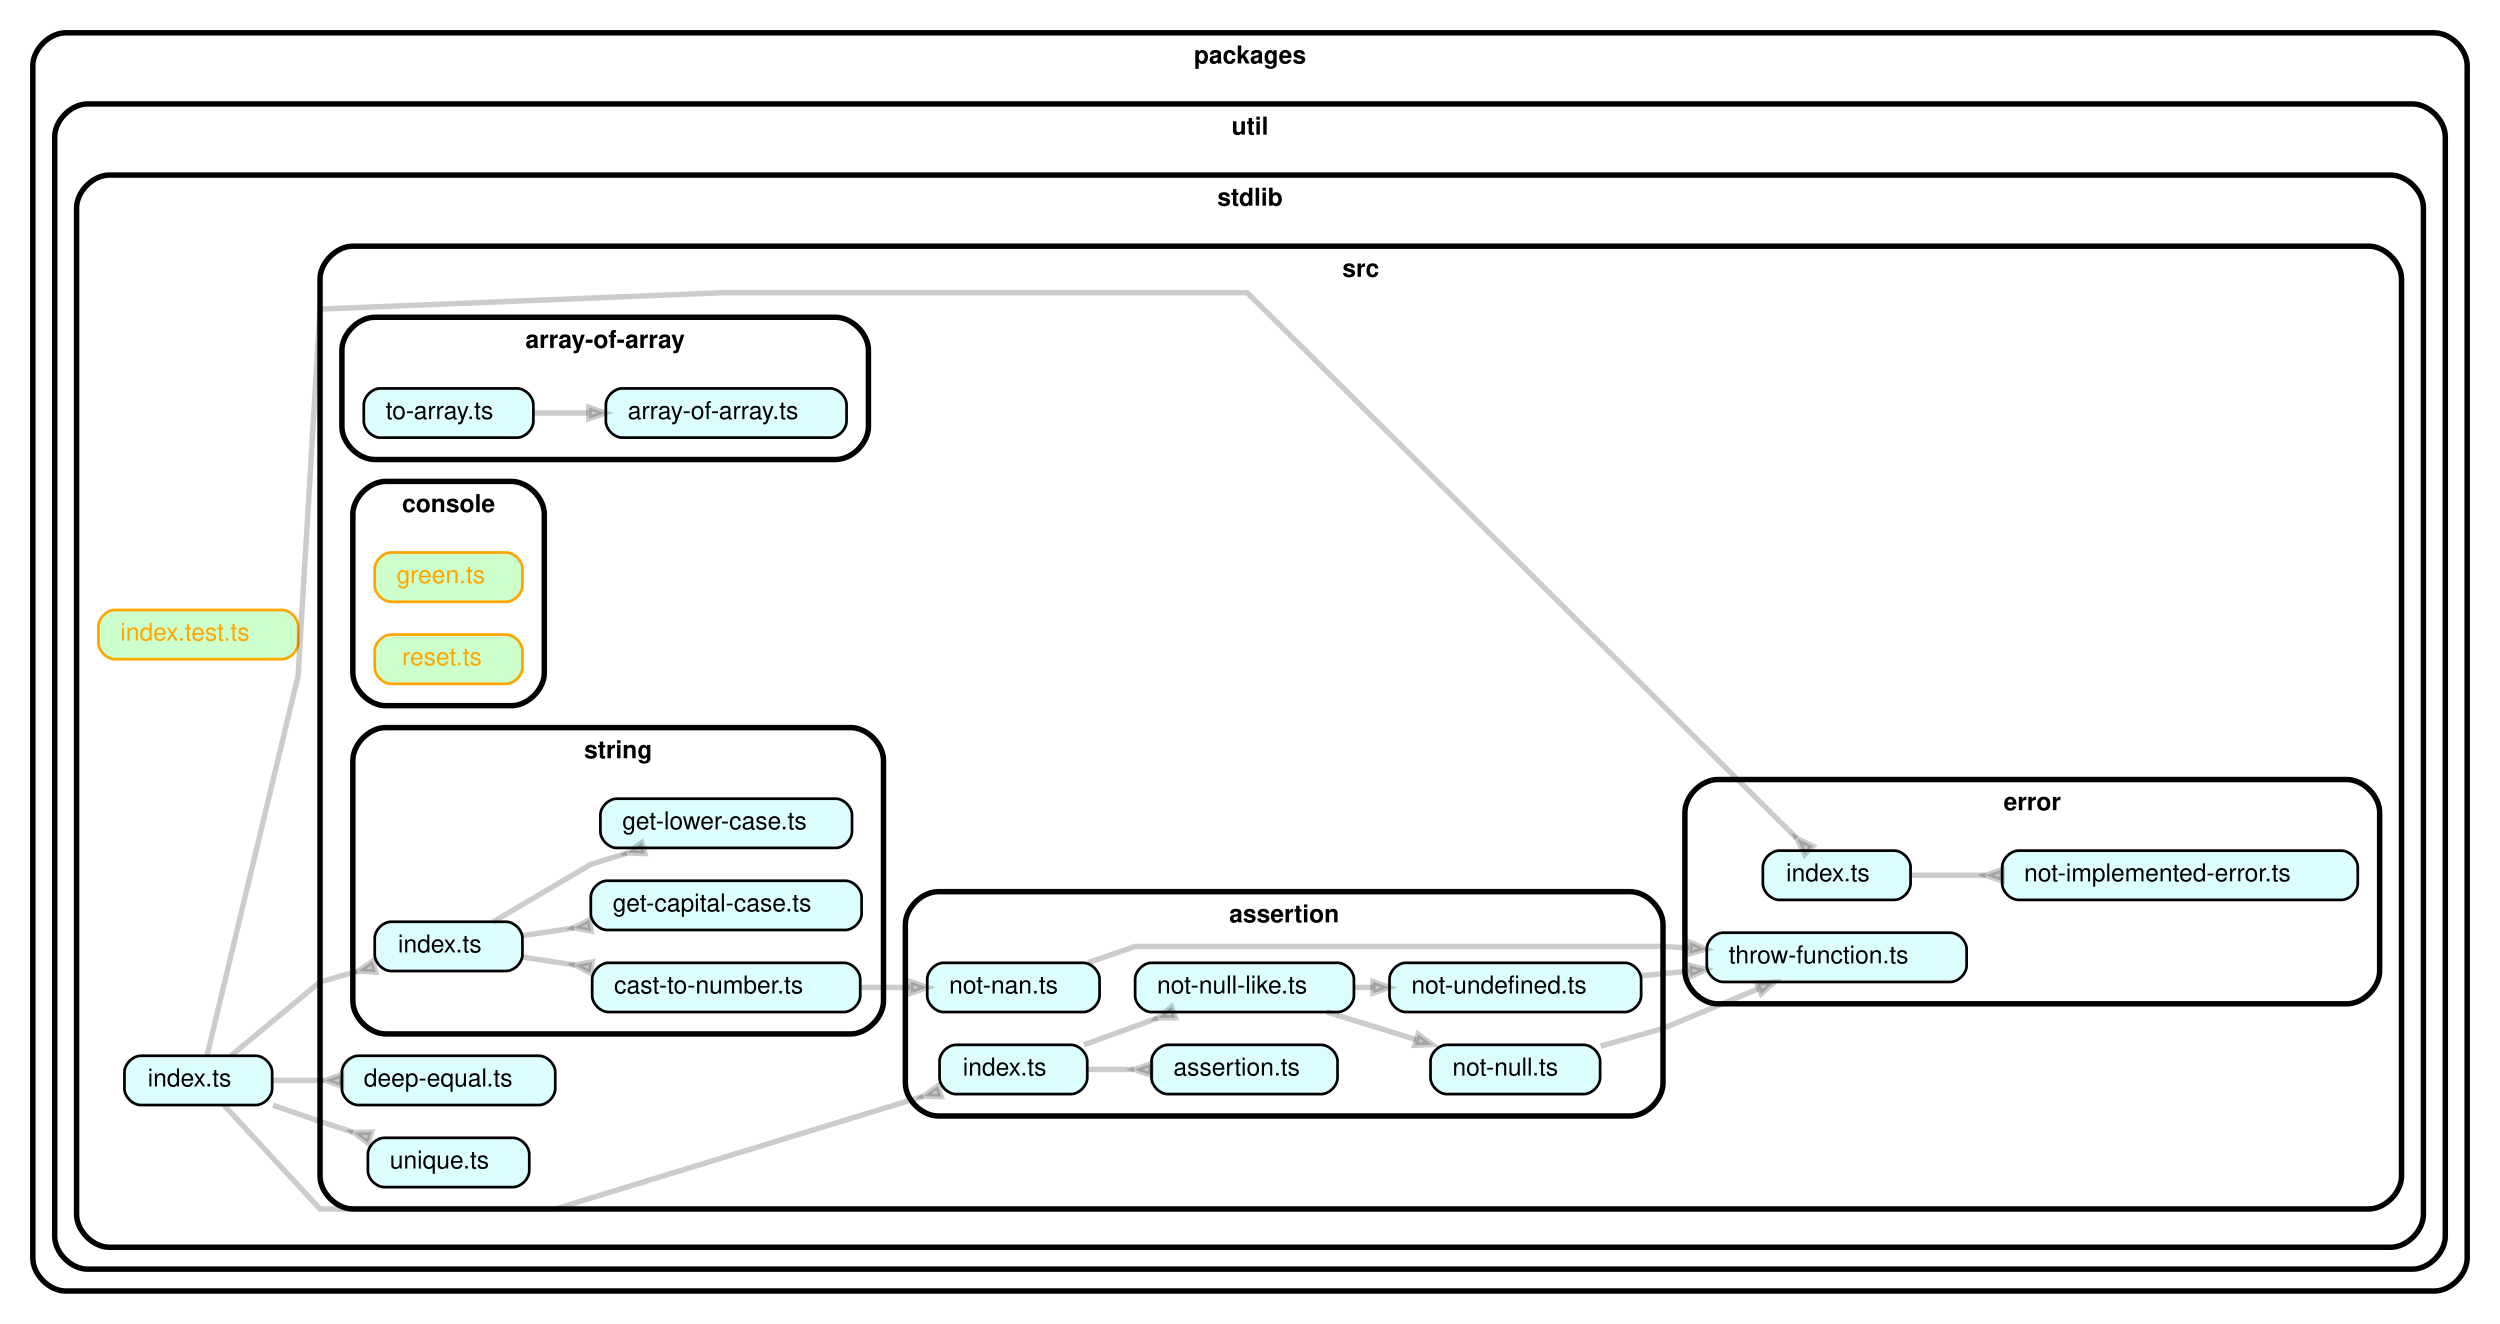
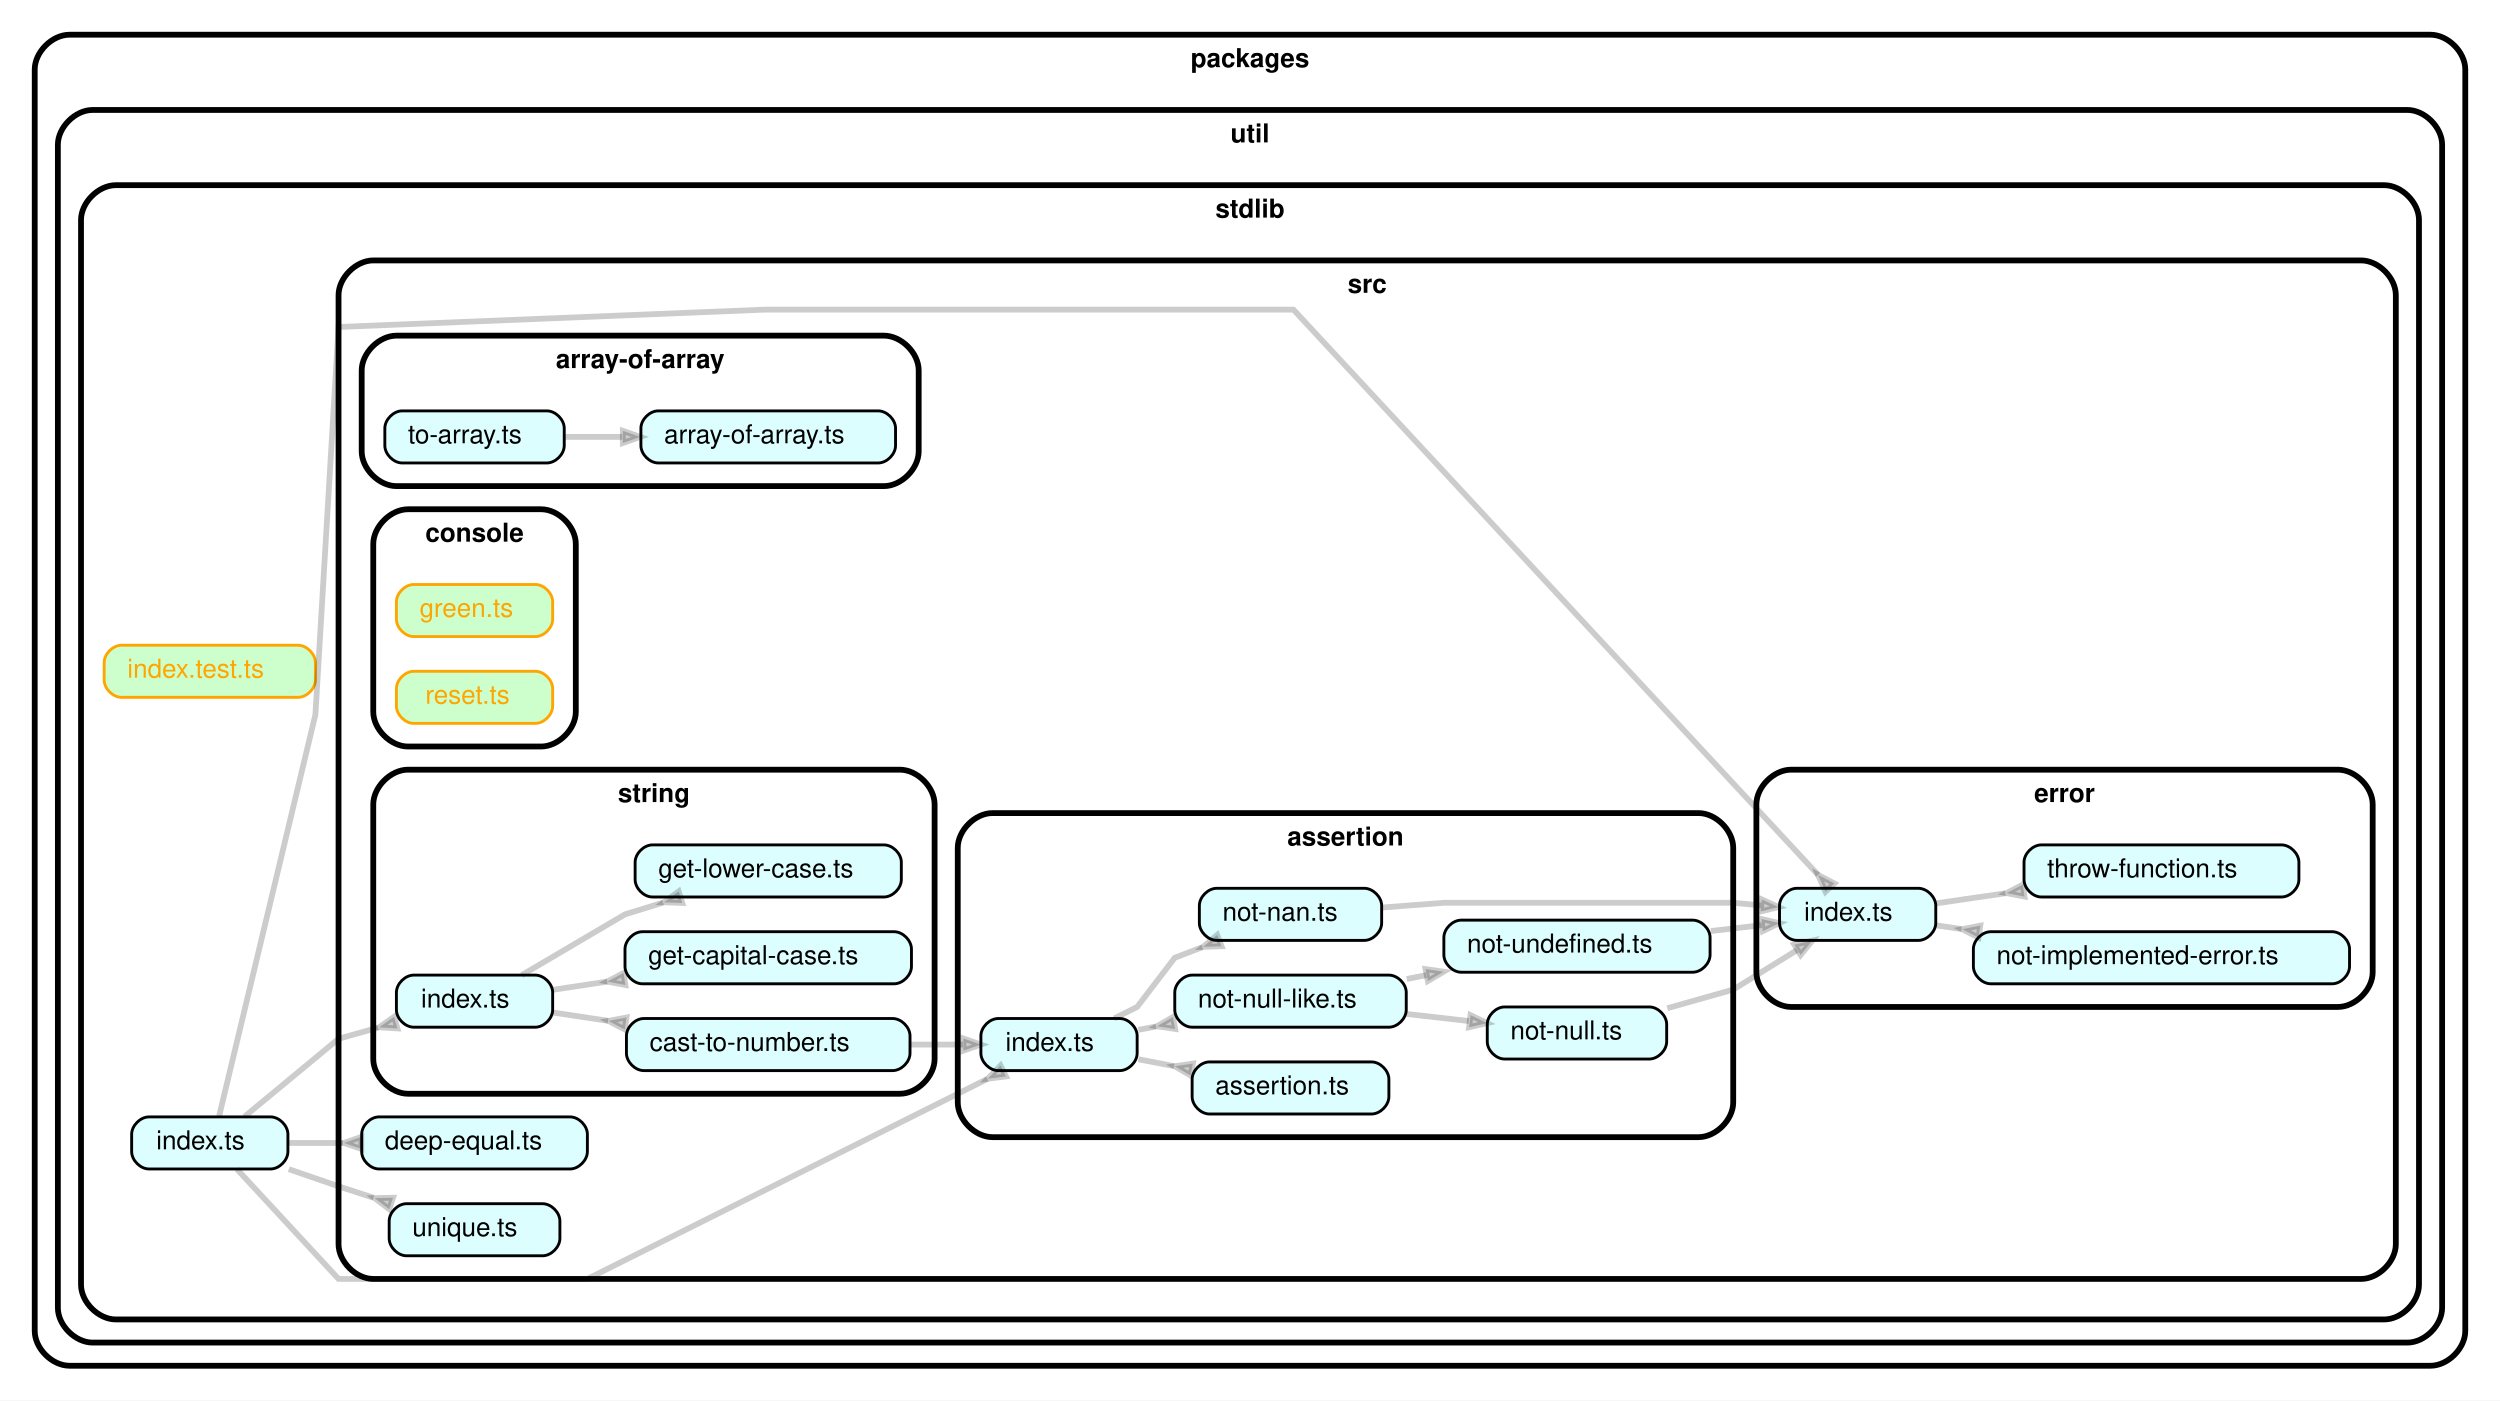
- <svg xmlns="http://www.w3.org/2000/svg" xmlns:xlink="http://www.w3.org/1999/xlink" width="914pt" height="484pt" viewBox="0.00 0.00 914.00 484.00">
+ <svg xmlns="http://www.w3.org/2000/svg" xmlns:xlink="http://www.w3.org/1999/xlink" width="864pt" height="484pt" viewBox="0.00 0.00 864.00 484.00">
  <g id="graph0" class="graph" transform="scale(1 1) rotate(0) translate(4 480)">
-     <polygon fill="white" stroke="transparent" points="-4,4 -4,-480 910,-480 910,4 -4,4" />
+     <polygon fill="white" stroke="transparent" points="-4,4 -4,-480 860,-480 860,4 -4,4" />
    <g id="clust1" class="cluster">
-       <path fill="#ffffff" stroke="black" stroke-width="2" d="M20,-8C20,-8 886,-8 886,-8 892,-8 898,-14 898,-20 898,-20 898,-456 898,-456 898,-462 892,-468 886,-468 886,-468 20,-468 20,-468 14,-468 8,-462 8,-456 8,-456 8,-20 8,-20 8,-14 14,-8 20,-8" />
-       <text text-anchor="middle" x="453" y="-456.8" font-family="Helvetica,sans-Serif" font-weight="bold" font-size="9.00">packages</text>
+       <path fill="#ffffff" stroke="black" stroke-width="2" d="M20,-8C20,-8 836,-8 836,-8 842,-8 848,-14 848,-20 848,-20 848,-456 848,-456 848,-462 842,-468 836,-468 836,-468 20,-468 20,-468 14,-468 8,-462 8,-456 8,-456 8,-20 8,-20 8,-14 14,-8 20,-8" />
+       <text text-anchor="middle" x="428" y="-456.8" font-family="Helvetica,sans-Serif" font-weight="bold" font-size="9.00">packages</text>
    </g>
    <g id="clust2" class="cluster">
-       <path fill="#ffffff" stroke="black" stroke-width="2" d="M28,-16C28,-16 878,-16 878,-16 884,-16 890,-22 890,-28 890,-28 890,-430 890,-430 890,-436 884,-442 878,-442 878,-442 28,-442 28,-442 22,-442 16,-436 16,-430 16,-430 16,-28 16,-28 16,-22 22,-16 28,-16" />
-       <text text-anchor="middle" x="453" y="-430.8" font-family="Helvetica,sans-Serif" font-weight="bold" font-size="9.00">util</text>
+       <path fill="#ffffff" stroke="black" stroke-width="2" d="M28,-16C28,-16 828,-16 828,-16 834,-16 840,-22 840,-28 840,-28 840,-430 840,-430 840,-436 834,-442 828,-442 828,-442 28,-442 28,-442 22,-442 16,-436 16,-430 16,-430 16,-28 16,-28 16,-22 22,-16 28,-16" />
+       <text text-anchor="middle" x="428" y="-430.8" font-family="Helvetica,sans-Serif" font-weight="bold" font-size="9.00">util</text>
    </g>
    <g id="clust3" class="cluster">
-       <path fill="#ffffff" stroke="black" stroke-width="2" d="M36,-24C36,-24 870,-24 870,-24 876,-24 882,-30 882,-36 882,-36 882,-404 882,-404 882,-410 876,-416 870,-416 870,-416 36,-416 36,-416 30,-416 24,-410 24,-404 24,-404 24,-36 24,-36 24,-30 30,-24 36,-24" />
-       <text text-anchor="middle" x="453" y="-404.8" font-family="Helvetica,sans-Serif" font-weight="bold" font-size="9.00">stdlib</text>
+       <path fill="#ffffff" stroke="black" stroke-width="2" d="M36,-24C36,-24 820,-24 820,-24 826,-24 832,-30 832,-36 832,-36 832,-404 832,-404 832,-410 826,-416 820,-416 820,-416 36,-416 36,-416 30,-416 24,-410 24,-404 24,-404 24,-36 24,-36 24,-30 30,-24 36,-24" />
+       <text text-anchor="middle" x="428" y="-404.8" font-family="Helvetica,sans-Serif" font-weight="bold" font-size="9.00">stdlib</text>
    </g>
    <g id="clust4" class="cluster">
-       <path fill="#ffffff" stroke="black" stroke-width="2" d="M125,-38C125,-38 862,-38 862,-38 868,-38 874,-44 874,-50 874,-50 874,-378 874,-378 874,-384 868,-390 862,-390 862,-390 125,-390 125,-390 119,-390 113,-384 113,-378 113,-378 113,-50 113,-50 113,-44 119,-38 125,-38" />
-       <text text-anchor="middle" x="493.5" y="-378.8" font-family="Helvetica,sans-Serif" font-weight="bold" font-size="9.00">src</text>
+       <path fill="#ffffff" stroke="black" stroke-width="2" d="M125,-38C125,-38 812,-38 812,-38 818,-38 824,-44 824,-50 824,-50 824,-378 824,-378 824,-384 818,-390 812,-390 812,-390 125,-390 125,-390 119,-390 113,-384 113,-378 113,-378 113,-50 113,-50 113,-44 119,-38 125,-38" />
+       <text text-anchor="middle" x="468.5" y="-378.8" font-family="Helvetica,sans-Serif" font-weight="bold" font-size="9.00">src</text>
    </g>
    <g id="clust5" class="cluster">
      <path fill="#ffffff" stroke="black" stroke-width="2" d="M133,-312C133,-312 301.5,-312 301.5,-312 307.5,-312 313.5,-318 313.5,-324 313.5,-324 313.5,-352 313.5,-352 313.5,-358 307.5,-364 301.5,-364 301.5,-364 133,-364 133,-364 127,-364 121,-358 121,-352 121,-352 121,-324 121,-324 121,-318 127,-312 133,-312" />
      <text text-anchor="middle" x="217.25" y="-352.8" font-family="Helvetica,sans-Serif" font-weight="bold" font-size="9.00">array-of-array</text>
    </g>
    <g id="clust6" class="cluster">
-       <path fill="#ffffff" stroke="black" stroke-width="2" d="M339,-72C339,-72 592,-72 592,-72 598,-72 604,-78 604,-84 604,-84 604,-142 604,-142 604,-148 598,-154 592,-154 592,-154 339,-154 339,-154 333,-154 327,-148 327,-142 327,-142 327,-84 327,-84 327,-78 333,-72 339,-72" />
-       <text text-anchor="middle" x="465.5" y="-142.8" font-family="Helvetica,sans-Serif" font-weight="bold" font-size="9.00">assertion</text>
+       <path fill="#ffffff" stroke="black" stroke-width="2" d="M339,-87C339,-87 583,-87 583,-87 589,-87 595,-93 595,-99 595,-99 595,-187 595,-187 595,-193 589,-199 583,-199 583,-199 339,-199 339,-199 333,-199 327,-193 327,-187 327,-187 327,-99 327,-99 327,-93 333,-87 339,-87" />
+       <text text-anchor="middle" x="461" y="-187.8" font-family="Helvetica,sans-Serif" font-weight="bold" font-size="9.00">assertion</text>
    </g>
    <g id="clust7" class="cluster">
      <path fill="#ffffff" stroke="black" stroke-width="2" d="M137,-222C137,-222 183,-222 183,-222 189,-222 195,-228 195,-234 195,-234 195,-292 195,-292 195,-298 189,-304 183,-304 183,-304 137,-304 137,-304 131,-304 125,-298 125,-292 125,-292 125,-234 125,-234 125,-228 131,-222 137,-222" />
      <text text-anchor="middle" x="160" y="-292.8" font-family="Helvetica,sans-Serif" font-weight="bold" font-size="9.00">console</text>
    </g>
    <g id="clust8" class="cluster">
-       <path fill="#ffffff" stroke="black" stroke-width="2" d="M624,-113C624,-113 854,-113 854,-113 860,-113 866,-119 866,-125 866,-125 866,-183 866,-183 866,-189 860,-195 854,-195 854,-195 624,-195 624,-195 618,-195 612,-189 612,-183 612,-183 612,-125 612,-125 612,-119 618,-113 624,-113" />
-       <text text-anchor="middle" x="739" y="-183.8" font-family="Helvetica,sans-Serif" font-weight="bold" font-size="9.00">error</text>
+       <path fill="#ffffff" stroke="black" stroke-width="2" d="M615,-132C615,-132 804,-132 804,-132 810,-132 816,-138 816,-144 816,-144 816,-202 816,-202 816,-208 810,-214 804,-214 804,-214 615,-214 615,-214 609,-214 603,-208 603,-202 603,-202 603,-144 603,-144 603,-138 609,-132 615,-132" />
+       <text text-anchor="middle" x="709.5" y="-202.8" font-family="Helvetica,sans-Serif" font-weight="bold" font-size="9.00">error</text>
    </g>
    <g id="clust9" class="cluster">
      <path fill="#ffffff" stroke="black" stroke-width="2" d="M137,-102C137,-102 307,-102 307,-102 313,-102 319,-108 319,-114 319,-114 319,-202 319,-202 319,-208 313,-214 307,-214 307,-214 137,-214 137,-214 131,-214 125,-208 125,-202 125,-202 125,-114 125,-114 125,-108 131,-102 137,-102" />
      <text text-anchor="middle" x="222" y="-202.8" font-family="Helvetica,sans-Serif" font-weight="bold" font-size="9.00">string</text>
    </g>
    <g id="node1" class="node">
      <g id="a_node1">
        <a xlink:href="packages/util/stdlib/index.test.ts" xlink:title="no-orphans">
          <path fill="#ccffcc" stroke="orange" d="M99,-257C99,-257 38,-257 38,-257 35,-257 32,-254 32,-251 32,-251 32,-245 32,-245 32,-242 35,-239 38,-239 38,-239 99,-239 99,-239 102,-239 105,-242 105,-245 105,-245 105,-251 105,-251 105,-254 102,-257 99,-257" />
          <text text-anchor="start" x="40" y="-245.8" font-family="Helvetica,sans-Serif" font-size="9.00" fill="orange">index.test.ts</text>
        </a>
      </g>
    </g>
    <g id="node2" class="node">
      <g id="a_node2">
        <a xlink:href="packages/util/stdlib/index.ts" xlink:title="index.ts">
          <path fill="#ddfeff" stroke="black" d="M89.5,-94C89.5,-94 47.5,-94 47.5,-94 44.5,-94 41.5,-91 41.5,-88 41.5,-88 41.5,-82 41.5,-82 41.5,-79 44.5,-76 47.5,-76 47.5,-76 89.5,-76 89.5,-76 92.5,-76 95.5,-79 95.5,-82 95.5,-82 95.5,-88 95.5,-88 95.5,-91 92.5,-94 89.5,-94" />
          <text text-anchor="start" x="50" y="-82.8" font-family="Helvetica,sans-Serif" font-size="9.00">index.ts</text>
        </a>
      </g>
    </g>
    <g id="node3" class="node">
      <g id="a_node3">
        <a xlink:href="packages/util/stdlib/src/assertion/index.ts" xlink:title="index.ts">
-           <path fill="#ddfeff" stroke="black" d="M387.5,-98C387.5,-98 345.5,-98 345.5,-98 342.5,-98 339.5,-95 339.5,-92 339.5,-92 339.5,-86 339.5,-86 339.5,-83 342.5,-80 345.5,-80 345.5,-80 387.5,-80 387.5,-80 390.5,-80 393.5,-83 393.5,-86 393.5,-86 393.5,-92 393.5,-92 393.5,-95 390.5,-98 387.5,-98" />
-           <text text-anchor="start" x="348" y="-86.8" font-family="Helvetica,sans-Serif" font-size="9.00">index.ts</text>
+           <path fill="#ddfeff" stroke="black" d="M383,-128C383,-128 341,-128 341,-128 338,-128 335,-125 335,-122 335,-122 335,-116 335,-116 335,-113 338,-110 341,-110 341,-110 383,-110 383,-110 386,-110 389,-113 389,-116 389,-116 389,-122 389,-122 389,-125 386,-128 383,-128" />
+           <text text-anchor="start" x="343.5" y="-116.8" font-family="Helvetica,sans-Serif" font-size="9.00">index.ts</text>
        </a>
      </g>
    </g>
    <g id="edge1" class="edge">
-       <path fill="none" stroke="#000000" stroke-width="2" stroke-opacity="0.2" d="M77.89,-75.94C90.53,-62.28 113,-38 113,-38 113,-38 199,-38 199,-38 199,-38 285.13,-64.38 333.5,-79.2" />
-       <polygon fill="#000000" fill-opacity="0.2" stroke="#000000" stroke-width="2" stroke-opacity="0.2" points="338.87,-83.04 333.75,-79.27 340.1,-79.02 338.87,-83.04" />
+       <path fill="none" stroke="#000000" stroke-width="2" stroke-opacity="0.2" d="M77.89,-75.94C90.53,-62.28 113,-38 113,-38 113,-38 199,-38 199,-38 199,-38 292.22,-84.61 337.23,-107.12" />
+       <polygon fill="#000000" fill-opacity="0.2" stroke="#000000" stroke-width="2" stroke-opacity="0.2" points="341.79,-111.74 337.36,-107.18 343.67,-107.99 341.79,-111.74" />
    </g>
    <g id="node4" class="node">
      <g id="a_node4">
        <a xlink:href="packages/util/stdlib/src/deep-equal.ts" xlink:title="deep-equal.ts">
          <path fill="#ddfeff" stroke="black" d="M193,-94C193,-94 127,-94 127,-94 124,-94 121,-91 121,-88 121,-88 121,-82 121,-82 121,-79 124,-76 127,-76 127,-76 193,-76 193,-76 196,-76 199,-79 199,-82 199,-82 199,-88 199,-88 199,-91 196,-94 193,-94" />
          <text text-anchor="start" x="129" y="-82.8" font-family="Helvetica,sans-Serif" font-size="9.00">deep-equal.ts</text>
        </a>
      </g>
    </g>
    <g id="edge2" class="edge">
      <path fill="none" stroke="#000000" stroke-width="2" stroke-opacity="0.2" d="M95.87,-85C101.75,-85 108.14,-85 114.52,-85" />
      <polygon fill="#000000" fill-opacity="0.2" stroke="#000000" stroke-width="2" stroke-opacity="0.2" points="120.88,-87.1 114.88,-85 120.88,-82.9 120.88,-87.1" />
    </g>
    <g id="node5" class="node">
      <g id="a_node5">
        <a xlink:href="packages/util/stdlib/src/error/index.ts" xlink:title="index.ts">
-           <path fill="#ddfeff" stroke="black" d="M688.5,-169C688.5,-169 646.5,-169 646.5,-169 643.5,-169 640.5,-166 640.5,-163 640.5,-163 640.5,-157 640.5,-157 640.5,-154 643.5,-151 646.5,-151 646.5,-151 688.5,-151 688.5,-151 691.5,-151 694.5,-154 694.5,-157 694.5,-157 694.5,-163 694.5,-163 694.5,-166 691.5,-169 688.5,-169" />
-           <text text-anchor="start" x="649" y="-157.8" font-family="Helvetica,sans-Serif" font-size="9.00">index.ts</text>
+           <path fill="#ddfeff" stroke="black" d="M659,-173C659,-173 617,-173 617,-173 614,-173 611,-170 611,-167 611,-167 611,-161 611,-161 611,-158 614,-155 617,-155 617,-155 659,-155 659,-155 662,-155 665,-158 665,-161 665,-161 665,-167 665,-167 665,-170 662,-173 659,-173" />
+           <text text-anchor="start" x="619.5" y="-161.8" font-family="Helvetica,sans-Serif" font-size="9.00">index.ts</text>
        </a>
      </g>
    </g>
    <g id="edge3" class="edge">
-       <path fill="none" stroke="#000000" stroke-width="2" stroke-opacity="0.2" d="M71.72,-94.26C79.49,-126.66 105,-233 105,-233 105,-233 113,-367 113,-367 113,-367 260.5,-373 260.5,-373 260.5,-373 260.5,-373 452,-373 452,-373 605.5,-220.57 652.8,-173.61" />
-       <polygon fill="#000000" fill-opacity="0.2" stroke="#000000" stroke-width="2" stroke-opacity="0.2" points="658.76,-170.64 653.03,-173.38 655.8,-167.66 658.76,-170.64" />
+       <path fill="none" stroke="#000000" stroke-width="2" stroke-opacity="0.2" d="M71.72,-94.26C79.49,-126.66 105,-233 105,-233 105,-233 113,-367 113,-367 113,-367 260.5,-373 260.5,-373 260.5,-373 260.5,-373 443,-373 443,-373 581.21,-224.1 624.32,-177.66" />
+       <polygon fill="#000000" fill-opacity="0.2" stroke="#000000" stroke-width="2" stroke-opacity="0.2" points="629.95,-174.68 624.33,-177.65 626.87,-171.82 629.95,-174.68" />
    </g>
    <g id="node6" class="node">
      <g id="a_node6">
        <a xlink:href="packages/util/stdlib/src/string/index.ts" xlink:title="index.ts">
          <path fill="#ddfeff" stroke="black" d="M181,-143C181,-143 139,-143 139,-143 136,-143 133,-140 133,-137 133,-137 133,-131 133,-131 133,-128 136,-125 139,-125 139,-125 181,-125 181,-125 184,-125 187,-128 187,-131 187,-131 187,-137 187,-137 187,-140 184,-143 181,-143" />
          <text text-anchor="start" x="141.5" y="-131.8" font-family="Helvetica,sans-Serif" font-size="9.00">index.ts</text>
        </a>
      </g>
    </g>
    <g id="edge4" class="edge">
      <path fill="none" stroke="#000000" stroke-width="2" stroke-opacity="0.2" d="M80.48,-94.08C93.36,-104.75 113,-121 113,-121 113,-121 119,-122.69 126.66,-124.86" />
      <polygon fill="#000000" fill-opacity="0.2" stroke="#000000" stroke-width="2" stroke-opacity="0.2" points="132.2,-128.61 127,-124.96 133.35,-124.57 132.2,-128.61" />
    </g>
    <g id="node7" class="node">
      <g id="a_node7">
        <a xlink:href="packages/util/stdlib/src/unique.ts" xlink:title="unique.ts">
          <path fill="#ddfeff" stroke="black" d="M183.5,-64C183.5,-64 136.5,-64 136.5,-64 133.5,-64 130.5,-61 130.5,-58 130.5,-58 130.5,-52 130.5,-52 130.5,-49 133.5,-46 136.5,-46 136.5,-46 183.5,-46 183.5,-46 186.5,-46 189.5,-49 189.5,-52 189.5,-52 189.5,-58 189.5,-58 189.5,-61 186.5,-64 183.5,-64" />
          <text text-anchor="start" x="138.5" y="-52.8" font-family="Helvetica,sans-Serif" font-size="9.00">unique.ts</text>
        </a>
      </g>
    </g>
    <g id="edge5" class="edge">
      <path fill="none" stroke="#000000" stroke-width="2" stroke-opacity="0.2" d="M95.81,-75.93C104.97,-72.77 113,-70 113,-70 113,-70 118.18,-68.31 125.07,-66.06" />
      <polygon fill="#000000" fill-opacity="0.2" stroke="#000000" stroke-width="2" stroke-opacity="0.2" points="131.83,-66.07 125.48,-65.93 130.53,-62.08 131.83,-66.07" />
    </g>
    <g id="node10" class="node">
      <g id="a_node10">
        <a xlink:href="packages/util/stdlib/src/assertion/assertion.ts" xlink:title="assertion.ts">
-           <path fill="#ddfeff" stroke="black" d="M479,-98C479,-98 423,-98 423,-98 420,-98 417,-95 417,-92 417,-92 417,-86 417,-86 417,-83 420,-80 423,-80 423,-80 479,-80 479,-80 482,-80 485,-83 485,-86 485,-86 485,-92 485,-92 485,-95 482,-98 479,-98" />
-           <text text-anchor="start" x="425" y="-86.8" font-family="Helvetica,sans-Serif" font-size="9.00">assertion.ts</text>
+           <path fill="#ddfeff" stroke="black" d="M470,-113C470,-113 414,-113 414,-113 411,-113 408,-110 408,-107 408,-107 408,-101 408,-101 408,-98 411,-95 414,-95 414,-95 470,-95 470,-95 473,-95 476,-98 476,-101 476,-101 476,-107 476,-107 476,-110 473,-113 470,-113" />
+           <text text-anchor="start" x="416" y="-101.8" font-family="Helvetica,sans-Serif" font-size="9.00">assertion.ts</text>
        </a>
      </g>
    </g>
    <g id="edge7" class="edge">
-       <path fill="none" stroke="#000000" stroke-width="2" stroke-opacity="0.2" d="M393.6,-89C399.01,-89 404.82,-89 410.59,-89" />
-       <polygon fill="#000000" fill-opacity="0.2" stroke="#000000" stroke-width="2" stroke-opacity="0.2" points="416.8,-91.1 410.8,-89 416.8,-86.9 416.8,-91.1" />
+       <path fill="none" stroke="#000000" stroke-width="2" stroke-opacity="0.2" d="M389.41,-113.92C393.39,-113.16 397.56,-112.35 401.74,-111.55" />
+       <polygon fill="#000000" fill-opacity="0.2" stroke="#000000" stroke-width="2" stroke-opacity="0.2" points="408.24,-112.44 401.95,-111.51 407.45,-108.31 408.24,-112.44" />
    </g>
    <g id="node11" class="node">
      <g id="a_node11">
+         <a xlink:href="packages/util/stdlib/src/assertion/not-nan.ts" xlink:title="not-nan.ts">
+           <path fill="#ddfeff" stroke="black" d="M467.5,-173C467.5,-173 416.5,-173 416.5,-173 413.5,-173 410.5,-170 410.5,-167 410.5,-167 410.5,-161 410.5,-161 410.5,-158 413.5,-155 416.5,-155 416.5,-155 467.5,-155 467.5,-155 470.5,-155 473.5,-158 473.5,-161 473.5,-161 473.5,-167 473.5,-167 473.5,-170 470.5,-173 467.5,-173" />
+           <text text-anchor="start" x="418.5" y="-161.8" font-family="Helvetica,sans-Serif" font-size="9.00">not-nan.ts</text>
+         </a>
+       </g>
+     </g>
+     <g id="edge8" class="edge">
+       <path fill="none" stroke="#000000" stroke-width="2" stroke-opacity="0.2" d="M381.06,-128.03C385.49,-130.25 389,-132 389,-132 389,-132 402,-149 402,-149 402,-149 406.05,-150.56 411.54,-152.67" />
+       <polygon fill="#000000" fill-opacity="0.2" stroke="#000000" stroke-width="2" stroke-opacity="0.2" points="416.66,-156.89 411.81,-152.77 418.17,-152.97 416.66,-156.89" />
+     </g>
+     <g id="node12" class="node">
+       <g id="a_node12">
        <a xlink:href="packages/util/stdlib/src/assertion/not-null-like.ts" xlink:title="not-null-like.ts">
-           <path fill="#ddfeff" stroke="black" d="M485,-128C485,-128 417,-128 417,-128 414,-128 411,-125 411,-122 411,-122 411,-116 411,-116 411,-113 414,-110 417,-110 417,-110 485,-110 485,-110 488,-110 491,-113 491,-116 491,-116 491,-122 491,-122 491,-125 488,-128 485,-128" />
-           <text text-anchor="start" x="419" y="-116.8" font-family="Helvetica,sans-Serif" font-size="9.00">not-null-like.ts</text>
-         </a>
-       </g>
-     </g>
-     <g id="edge8" class="edge">
-       <path fill="none" stroke="#000000" stroke-width="2" stroke-opacity="0.2" d="M392.25,-98C400.74,-101.09 410.34,-104.58 419.25,-107.82" />
-       <polygon fill="#000000" fill-opacity="0.2" stroke="#000000" stroke-width="2" stroke-opacity="0.2" points="424.26,-111.88 419.34,-107.85 425.7,-107.93 424.26,-111.88" />
+           <path fill="#ddfeff" stroke="black" d="M476,-143C476,-143 408,-143 408,-143 405,-143 402,-140 402,-137 402,-137 402,-131 402,-131 402,-128 405,-125 408,-125 408,-125 476,-125 476,-125 479,-125 482,-128 482,-131 482,-131 482,-137 482,-137 482,-140 479,-143 476,-143" />
+           <text text-anchor="start" x="410" y="-131.8" font-family="Helvetica,sans-Serif" font-size="9.00">not-null-like.ts</text>
+         </a>
+       </g>
+     </g>
+     <g id="edge9" class="edge">
+       <path fill="none" stroke="#000000" stroke-width="2" stroke-opacity="0.2" d="M389.41,-124.08C391.4,-124.46 393.43,-124.85 395.5,-125.25" />
+       <polygon fill="#000000" fill-opacity="0.2" stroke="#000000" stroke-width="2" stroke-opacity="0.2" points="401.34,-128.51 395.84,-125.32 402.13,-124.39 401.34,-128.51" />
+     </g>
+     <g id="node17" class="node">
+       <g id="a_node17">
+         <a xlink:href="packages/util/stdlib/src/error/not-implemented-error.ts" xlink:title="not-implemented-error.ts">
+           <path fill="#ddfeff" stroke="black" d="M802,-158C802,-158 684,-158 684,-158 681,-158 678,-155 678,-152 678,-152 678,-146 678,-146 678,-143 681,-140 684,-140 684,-140 802,-140 802,-140 805,-140 808,-143 808,-146 808,-146 808,-152 808,-152 808,-155 805,-158 802,-158" />
+           <text text-anchor="start" x="686" y="-146.8" font-family="Helvetica,sans-Serif" font-size="9.00">not-implemented-error.ts</text>
+         </a>
+       </g>
+     </g>
+     <g id="edge15" class="edge">
+       <path fill="none" stroke="#000000" stroke-width="2" stroke-opacity="0.2" d="M665.26,-160.18C668.02,-159.77 670.91,-159.35 673.88,-158.92" />
+       <polygon fill="#000000" fill-opacity="0.2" stroke="#000000" stroke-width="2" stroke-opacity="0.2" points="680.38,-160.1 674.14,-158.88 679.78,-155.94 680.38,-160.1" />
    </g>
    <g id="node18" class="node">
      <g id="a_node18">
-         <a xlink:href="packages/util/stdlib/src/error/not-implemented-error.ts" xlink:title="not-implemented-error.ts">
-           <path fill="#ddfeff" stroke="black" d="M852,-169C852,-169 734,-169 734,-169 731,-169 728,-166 728,-163 728,-163 728,-157 728,-157 728,-154 731,-151 734,-151 734,-151 852,-151 852,-151 855,-151 858,-154 858,-157 858,-157 858,-163 858,-163 858,-166 855,-169 852,-169" />
-           <text text-anchor="start" x="736" y="-157.8" font-family="Helvetica,sans-Serif" font-size="9.00">not-implemented-error.ts</text>
-         </a>
-       </g>
-     </g>
-     <g id="edge14" class="edge">
-       <path fill="none" stroke="#000000" stroke-width="2" stroke-opacity="0.2" d="M694.69,-160C702.84,-160 712.25,-160 721.93,-160" />
-       <polygon fill="#000000" fill-opacity="0.2" stroke="#000000" stroke-width="2" stroke-opacity="0.2" points="727.98,-162.1 721.98,-160 727.98,-157.9 727.98,-162.1" />
+         <a xlink:href="packages/util/stdlib/src/error/throw-function.ts" xlink:title="throw-function.ts">
+           <path fill="#ddfeff" stroke="black" d="M784.5,-188C784.5,-188 701.5,-188 701.5,-188 698.5,-188 695.5,-185 695.5,-182 695.5,-182 695.5,-176 695.5,-176 695.5,-173 698.5,-170 701.5,-170 701.5,-170 784.5,-170 784.5,-170 787.5,-170 790.5,-173 790.5,-176 790.5,-176 790.5,-182 790.5,-182 790.5,-185 787.5,-188 784.5,-188" />
+           <text text-anchor="start" x="703.5" y="-176.8" font-family="Helvetica,sans-Serif" font-size="9.00">throw-function.ts</text>
+         </a>
+       </g>
+     </g>
+     <g id="edge16" class="edge">
+       <path fill="none" stroke="#000000" stroke-width="2" stroke-opacity="0.2" d="M665.26,-167.82C672.57,-168.89 680.79,-170.09 689.06,-171.29" />
+       <polygon fill="#000000" fill-opacity="0.2" stroke="#000000" stroke-width="2" stroke-opacity="0.2" points="695.07,-174.29 689.43,-171.34 695.67,-170.13 695.07,-174.29" />
    </g>
    <g id="node19" class="node">
      <g id="a_node19">
        <a xlink:href="packages/util/stdlib/src/string/cast-to-number.ts" xlink:title="cast-to-number.ts">
          <path fill="#ddfeff" stroke="black" d="M304.5,-128C304.5,-128 218.5,-128 218.5,-128 215.5,-128 212.5,-125 212.5,-122 212.5,-122 212.5,-116 212.5,-116 212.5,-113 215.5,-110 218.5,-110 218.5,-110 304.5,-110 304.5,-110 307.5,-110 310.5,-113 310.5,-116 310.5,-116 310.5,-122 310.5,-122 310.5,-125 307.5,-128 304.5,-128" />
          <text text-anchor="start" x="220.5" y="-116.8" font-family="Helvetica,sans-Serif" font-size="9.00">cast-to-number.ts</text>
        </a>
      </g>
    </g>
-     <g id="edge16" class="edge">
+     <g id="edge18" class="edge">
      <path fill="none" stroke="#000000" stroke-width="2" stroke-opacity="0.2" d="M187.14,-130.06C193.05,-129.17 199.53,-128.19 206.13,-127.2" />
      <polygon fill="#000000" fill-opacity="0.2" stroke="#000000" stroke-width="2" stroke-opacity="0.2" points="212.52,-128.36 206.27,-127.18 211.89,-124.2 212.52,-128.36" />
    </g>
    <g id="node20" class="node">
      <g id="a_node20">
        <a xlink:href="packages/util/stdlib/src/string/get-capital-case.ts" xlink:title="get-capital-case.ts">
          <path fill="#ddfeff" stroke="black" d="M305,-158C305,-158 218,-158 218,-158 215,-158 212,-155 212,-152 212,-152 212,-146 212,-146 212,-143 215,-140 218,-140 218,-140 305,-140 305,-140 308,-140 311,-143 311,-146 311,-146 311,-152 311,-152 311,-155 308,-158 305,-158" />
          <text text-anchor="start" x="220" y="-146.8" font-family="Helvetica,sans-Serif" font-size="9.00">get-capital-case.ts</text>
        </a>
      </g>
    </g>
-     <g id="edge17" class="edge">
+     <g id="edge19" class="edge">
      <path fill="none" stroke="#000000" stroke-width="2" stroke-opacity="0.2" d="M187.14,-137.94C192.96,-138.82 199.34,-139.78 205.83,-140.76" />
      <polygon fill="#000000" fill-opacity="0.2" stroke="#000000" stroke-width="2" stroke-opacity="0.2" points="211.5,-143.74 205.88,-140.77 212.13,-139.58 211.5,-143.74" />
    </g>
    <g id="node21" class="node">
      <g id="a_node21">
        <a xlink:href="packages/util/stdlib/src/string/get-lower-case.ts" xlink:title="get-lower-case.ts">
          <path fill="#ddfeff" stroke="black" d="M301.5,-188C301.5,-188 221.5,-188 221.5,-188 218.5,-188 215.5,-185 215.5,-182 215.5,-182 215.5,-176 215.5,-176 215.5,-173 218.5,-170 221.5,-170 221.5,-170 301.5,-170 301.5,-170 304.5,-170 307.5,-173 307.5,-176 307.5,-176 307.5,-182 307.5,-182 307.5,-185 304.5,-188 301.5,-188" />
          <text text-anchor="start" x="223.5" y="-176.8" font-family="Helvetica,sans-Serif" font-size="9.00">get-lower-case.ts</text>
        </a>
      </g>
    </g>
-     <g id="edge18" class="edge">
+     <g id="edge20" class="edge">
      <path fill="none" stroke="#000000" stroke-width="2" stroke-opacity="0.2" d="M176.3,-143C191.32,-151.84 212,-164 212,-164 212,-164 217.69,-165.76 225.16,-168.07" />
      <polygon fill="#000000" fill-opacity="0.2" stroke="#000000" stroke-width="2" stroke-opacity="0.2" points="230.55,-171.93 225.44,-168.16 231.79,-167.92 230.55,-171.93" />
    </g>
    <g id="node8" class="node">
      <g id="a_node8">
        <a xlink:href="packages/util/stdlib/src/array-of-array/array-of-array.ts" xlink:title="array-of-array.ts">
          <path fill="#ddfeff" stroke="black" d="M299.5,-338C299.5,-338 223.5,-338 223.5,-338 220.5,-338 217.5,-335 217.5,-332 217.5,-332 217.5,-326 217.5,-326 217.5,-323 220.5,-320 223.5,-320 223.5,-320 299.5,-320 299.5,-320 302.5,-320 305.5,-323 305.5,-326 305.5,-326 305.5,-332 305.5,-332 305.5,-335 302.5,-338 299.5,-338" />
          <text text-anchor="start" x="225.5" y="-326.8" font-family="Helvetica,sans-Serif" font-size="9.00">array-of-array.ts</text>
        </a>
      </g>
    </g>
    <g id="node9" class="node">
      <g id="a_node9">
        <a xlink:href="packages/util/stdlib/src/array-of-array/to-array.ts" xlink:title="to-array.ts">
          <path fill="#ddfeff" stroke="black" d="M185,-338C185,-338 135,-338 135,-338 132,-338 129,-335 129,-332 129,-332 129,-326 129,-326 129,-323 132,-320 135,-320 135,-320 185,-320 185,-320 188,-320 191,-323 191,-326 191,-326 191,-332 191,-332 191,-335 188,-338 185,-338" />
          <text text-anchor="start" x="137" y="-326.8" font-family="Helvetica,sans-Serif" font-size="9.00">to-array.ts</text>
        </a>
      </g>
    </g>
    <g id="edge6" class="edge">
      <path fill="none" stroke="#000000" stroke-width="2" stroke-opacity="0.2" d="M191.12,-329C197.43,-329 204.24,-329 211.04,-329" />
      <polygon fill="#000000" fill-opacity="0.2" stroke="#000000" stroke-width="2" stroke-opacity="0.2" points="211.26,-331.1 217.26,-329 211.26,-326.9 211.26,-331.1" />
    </g>
+     <g id="edge10" class="edge">
+       <path fill="none" stroke="#000000" stroke-width="2" stroke-opacity="0.2" d="M473.55,-166.35C484.87,-167.22 495,-168 495,-168 495,-168 595,-168 595,-168 595,-168 599.05,-167.61 604.64,-167.08" />
+       <polygon fill="#000000" fill-opacity="0.2" stroke="#000000" stroke-width="2" stroke-opacity="0.2" points="604.87,-169.17 610.64,-166.51 604.47,-164.99 604.87,-169.17" />
+     </g>
+     <g id="node13" class="node">
+       <g id="a_node13">
+         <a xlink:href="packages/util/stdlib/src/assertion/not-null.ts" xlink:title="not-null.ts">
+           <path fill="#ddfeff" stroke="black" d="M566,-132C566,-132 516,-132 516,-132 513,-132 510,-129 510,-126 510,-126 510,-120 510,-120 510,-117 513,-114 516,-114 516,-114 566,-114 566,-114 569,-114 572,-117 572,-120 572,-120 572,-126 572,-126 572,-129 569,-132 566,-132" />
+           <text text-anchor="start" x="518" y="-120.8" font-family="Helvetica,sans-Serif" font-size="9.00">not-null.ts</text>
+         </a>
+       </g>
+     </g>
+     <g id="edge11" class="edge">
+       <path fill="none" stroke="#000000" stroke-width="2" stroke-opacity="0.2" d="M482.17,-129.56C489.26,-128.75 496.62,-127.92 503.62,-127.13" />
+       <polygon fill="#000000" fill-opacity="0.2" stroke="#000000" stroke-width="2" stroke-opacity="0.2" points="504.21,-129.17 509.93,-126.41 503.73,-125 504.21,-129.17" />
+     </g>
    <g id="node14" class="node">
      <g id="a_node14">
-         <a xlink:href="packages/util/stdlib/src/assertion/not-null.ts" xlink:title="not-null.ts">
-           <path fill="#ddfeff" stroke="black" d="M575,-98C575,-98 525,-98 525,-98 522,-98 519,-95 519,-92 519,-92 519,-86 519,-86 519,-83 522,-80 525,-80 525,-80 575,-80 575,-80 578,-80 581,-83 581,-86 581,-86 581,-92 581,-92 581,-95 578,-98 575,-98" />
-           <text text-anchor="start" x="527" y="-86.8" font-family="Helvetica,sans-Serif" font-size="9.00">not-null.ts</text>
-         </a>
-       </g>
-     </g>
-     <g id="edge10" class="edge">
-       <path fill="none" stroke="#000000" stroke-width="2" stroke-opacity="0.2" d="M481.1,-110C491.37,-106.82 503.02,-103.22 513.74,-99.91" />
-       <polygon fill="#000000" fill-opacity="0.2" stroke="#000000" stroke-width="2" stroke-opacity="0.2" points="514.47,-101.88 519.58,-98.1 513.23,-97.86 514.47,-101.88" />
+         <a xlink:href="packages/util/stdlib/src/assertion/not-undefined.ts" xlink:title="not-undefined.ts">
+           <path fill="#ddfeff" stroke="black" d="M581,-162C581,-162 501,-162 501,-162 498,-162 495,-159 495,-156 495,-156 495,-150 495,-150 495,-147 498,-144 501,-144 501,-144 581,-144 581,-144 584,-144 587,-147 587,-150 587,-150 587,-156 587,-156 587,-159 584,-162 581,-162" />
+           <text text-anchor="start" x="503" y="-150.8" font-family="Helvetica,sans-Serif" font-size="9.00">not-undefined.ts</text>
+         </a>
+       </g>
+     </g>
+     <g id="edge12" class="edge">
+       <path fill="none" stroke="#000000" stroke-width="2" stroke-opacity="0.2" d="M482.17,-141.67C484.41,-142.11 486.67,-142.55 488.94,-143" />
+       <polygon fill="#000000" fill-opacity="0.2" stroke="#000000" stroke-width="2" stroke-opacity="0.2" points="488.66,-145.08 494.95,-144.18 489.47,-140.96 488.66,-145.08" />
+     </g>
+     <g id="edge13" class="edge">
+       <path fill="none" stroke="#000000" stroke-width="2" stroke-opacity="0.2" d="M572.22,-131.55C584.12,-134.92 595,-138 595,-138 595,-138 606.22,-144.95 617.07,-151.66" />
+       <polygon fill="#000000" fill-opacity="0.2" stroke="#000000" stroke-width="2" stroke-opacity="0.2" points="616.1,-153.53 622.31,-154.91 618.31,-149.96 616.1,-153.53" />
+     </g>
+     <g id="edge14" class="edge">
+       <path fill="none" stroke="#000000" stroke-width="2" stroke-opacity="0.2" d="M587.27,-158.24C593.24,-158.93 599.25,-159.63 604.94,-160.29" />
+       <polygon fill="#000000" fill-opacity="0.2" stroke="#000000" stroke-width="2" stroke-opacity="0.2" points="604.75,-162.38 610.95,-160.98 605.24,-158.21 604.75,-162.38" />
    </g>
    <g id="node15" class="node">
      <g id="a_node15">
-         <a xlink:href="packages/util/stdlib/src/assertion/not-undefined.ts" xlink:title="not-undefined.ts">
-           <path fill="#ddfeff" stroke="black" d="M590,-128C590,-128 510,-128 510,-128 507,-128 504,-125 504,-122 504,-122 504,-116 504,-116 504,-113 507,-110 510,-110 510,-110 590,-110 590,-110 593,-110 596,-113 596,-116 596,-116 596,-122 596,-122 596,-125 593,-128 590,-128" />
-           <text text-anchor="start" x="512" y="-116.8" font-family="Helvetica,sans-Serif" font-size="9.00">not-undefined.ts</text>
-         </a>
-       </g>
-     </g>
-     <g id="edge11" class="edge">
-       <path fill="none" stroke="#000000" stroke-width="2" stroke-opacity="0.2" d="M491.17,-119C493.41,-119 495.67,-119 497.94,-119" />
-       <polygon fill="#000000" fill-opacity="0.2" stroke="#000000" stroke-width="2" stroke-opacity="0.2" points="497.95,-121.1 503.95,-119 497.95,-116.9 497.95,-121.1" />
-     </g>
-     <g id="node12" class="node">
-       <g id="a_node12">
-         <a xlink:href="packages/util/stdlib/src/assertion/not-nan.ts" xlink:title="not-nan.ts">
-           <path fill="#ddfeff" stroke="black" d="M392,-128C392,-128 341,-128 341,-128 338,-128 335,-125 335,-122 335,-122 335,-116 335,-116 335,-113 338,-110 341,-110 341,-110 392,-110 392,-110 395,-110 398,-113 398,-116 398,-116 398,-122 398,-122 398,-125 395,-128 392,-128" />
-           <text text-anchor="start" x="343" y="-116.8" font-family="Helvetica,sans-Serif" font-size="9.00">not-nan.ts</text>
-         </a>
-       </g>
-     </g>
-     <g id="node13" class="node">
-       <g id="a_node13">
-         <a xlink:href="packages/util/stdlib/src/error/throw-function.ts" xlink:title="throw-function.ts">
-           <path fill="#ddfeff" stroke="black" d="M709,-139C709,-139 626,-139 626,-139 623,-139 620,-136 620,-133 620,-133 620,-127 620,-127 620,-124 623,-121 626,-121 626,-121 709,-121 709,-121 712,-121 715,-124 715,-127 715,-127 715,-133 715,-133 715,-136 712,-139 709,-139" />
-           <text text-anchor="start" x="628" y="-127.8" font-family="Helvetica,sans-Serif" font-size="9.00">throw-function.ts</text>
-         </a>
-       </g>
-     </g>
-     <g id="edge9" class="edge">
-       <path fill="none" stroke="#000000" stroke-width="2" stroke-opacity="0.2" d="M393.81,-128.07C402.97,-131.23 411,-134 411,-134 411,-134 604,-134 604,-134 604,-134 607.79,-133.76 613.49,-133.39" />
-       <polygon fill="#000000" fill-opacity="0.2" stroke="#000000" stroke-width="2" stroke-opacity="0.2" points="613.92,-135.47 619.77,-132.99 613.65,-131.28 613.92,-135.47" />
-     </g>
-     <g id="edge12" class="edge">
-       <path fill="none" stroke="#000000" stroke-width="2" stroke-opacity="0.2" d="M581.22,-97.55C593.12,-100.92 604,-104 604,-104 604,-104 622.26,-111.59 639.04,-118.57" />
-       <polygon fill="#000000" fill-opacity="0.2" stroke="#000000" stroke-width="2" stroke-opacity="0.2" points="638.29,-120.54 644.64,-120.91 639.91,-116.66 638.29,-120.54" />
-     </g>
-     <g id="edge13" class="edge">
-       <path fill="none" stroke="#000000" stroke-width="2" stroke-opacity="0.2" d="M596.32,-123.32C601.98,-123.86 607.81,-124.41 613.57,-124.96" />
-       <polygon fill="#000000" fill-opacity="0.2" stroke="#000000" stroke-width="2" stroke-opacity="0.2" points="613.62,-127.07 619.79,-125.55 614.02,-122.89 613.62,-127.07" />
-     </g>
-     <g id="node16" class="node">
-       <g id="a_node16">
        <a xlink:href="packages/util/stdlib/src/console/green.ts" xlink:title="no-orphans">
          <path fill="#ccffcc" stroke="orange" d="M181,-278C181,-278 139,-278 139,-278 136,-278 133,-275 133,-272 133,-272 133,-266 133,-266 133,-263 136,-260 139,-260 139,-260 181,-260 181,-260 184,-260 187,-263 187,-266 187,-266 187,-272 187,-272 187,-275 184,-278 181,-278" />
          <text text-anchor="start" x="141" y="-266.8" font-family="Helvetica,sans-Serif" font-size="9.00" fill="orange">green.ts</text>
        </a>
      </g>
    </g>
-     <g id="node17" class="node">
-       <g id="a_node17">
+     <g id="node16" class="node">
+       <g id="a_node16">
        <a xlink:href="packages/util/stdlib/src/console/reset.ts" xlink:title="no-orphans">
          <path fill="#ccffcc" stroke="orange" d="M181,-248C181,-248 139,-248 139,-248 136,-248 133,-245 133,-242 133,-242 133,-236 133,-236 133,-233 136,-230 139,-230 139,-230 181,-230 181,-230 184,-230 187,-233 187,-236 187,-236 187,-242 187,-242 187,-245 184,-248 181,-248" />
          <text text-anchor="start" x="143" y="-236.8" font-family="Helvetica,sans-Serif" font-size="9.00" fill="orange">reset.ts</text>
        </a>
      </g>
    </g>
-     <g id="edge15" class="edge">
-       <path fill="none" stroke="#000000" stroke-width="2" stroke-opacity="0.2" d="M310.68,-119C316.76,-119 322.89,-119 328.75,-119" />
-       <polygon fill="#000000" fill-opacity="0.2" stroke="#000000" stroke-width="2" stroke-opacity="0.2" points="328.99,-121.1 334.99,-119 328.99,-116.9 328.99,-121.1" />
+     <g id="edge17" class="edge">
+       <path fill="none" stroke="#000000" stroke-width="2" stroke-opacity="0.2" d="M310.6,-119C316.76,-119 322.96,-119 328.79,-119" />
+       <polygon fill="#000000" fill-opacity="0.2" stroke="#000000" stroke-width="2" stroke-opacity="0.2" points="328.95,-121.1 334.95,-119 328.95,-116.9 328.95,-121.1" />
    </g>
  </g>
</svg>
